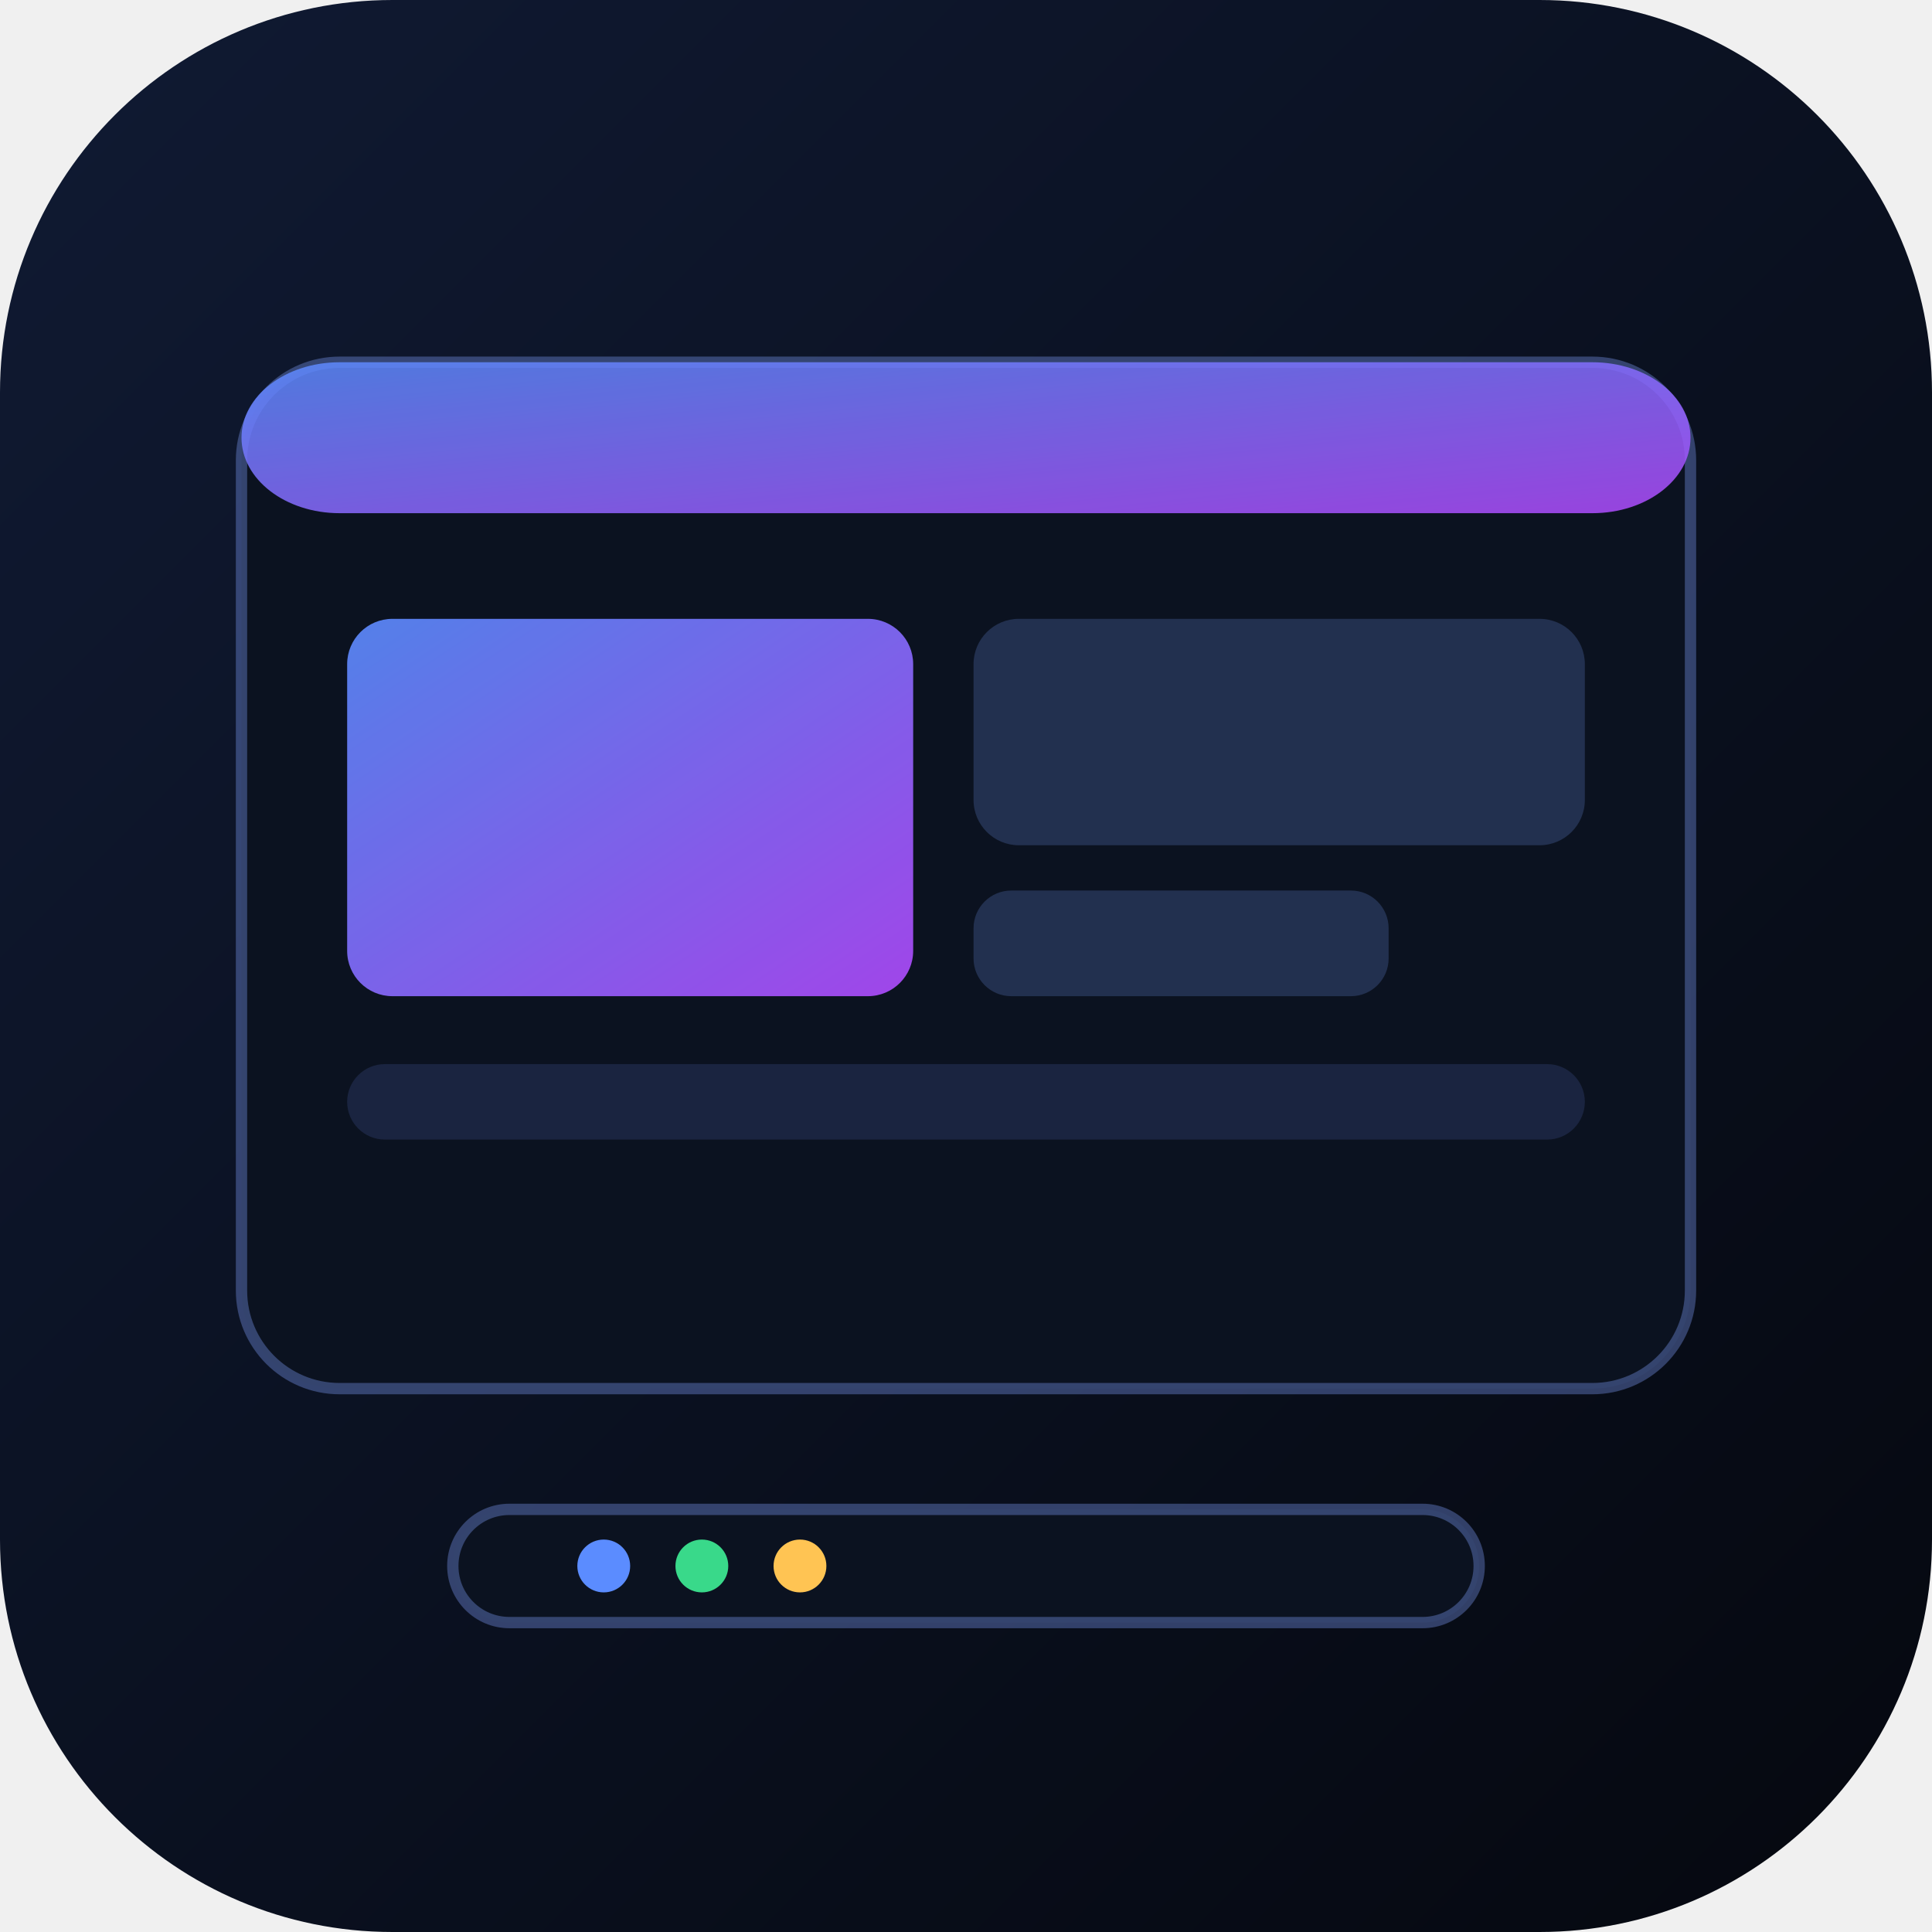
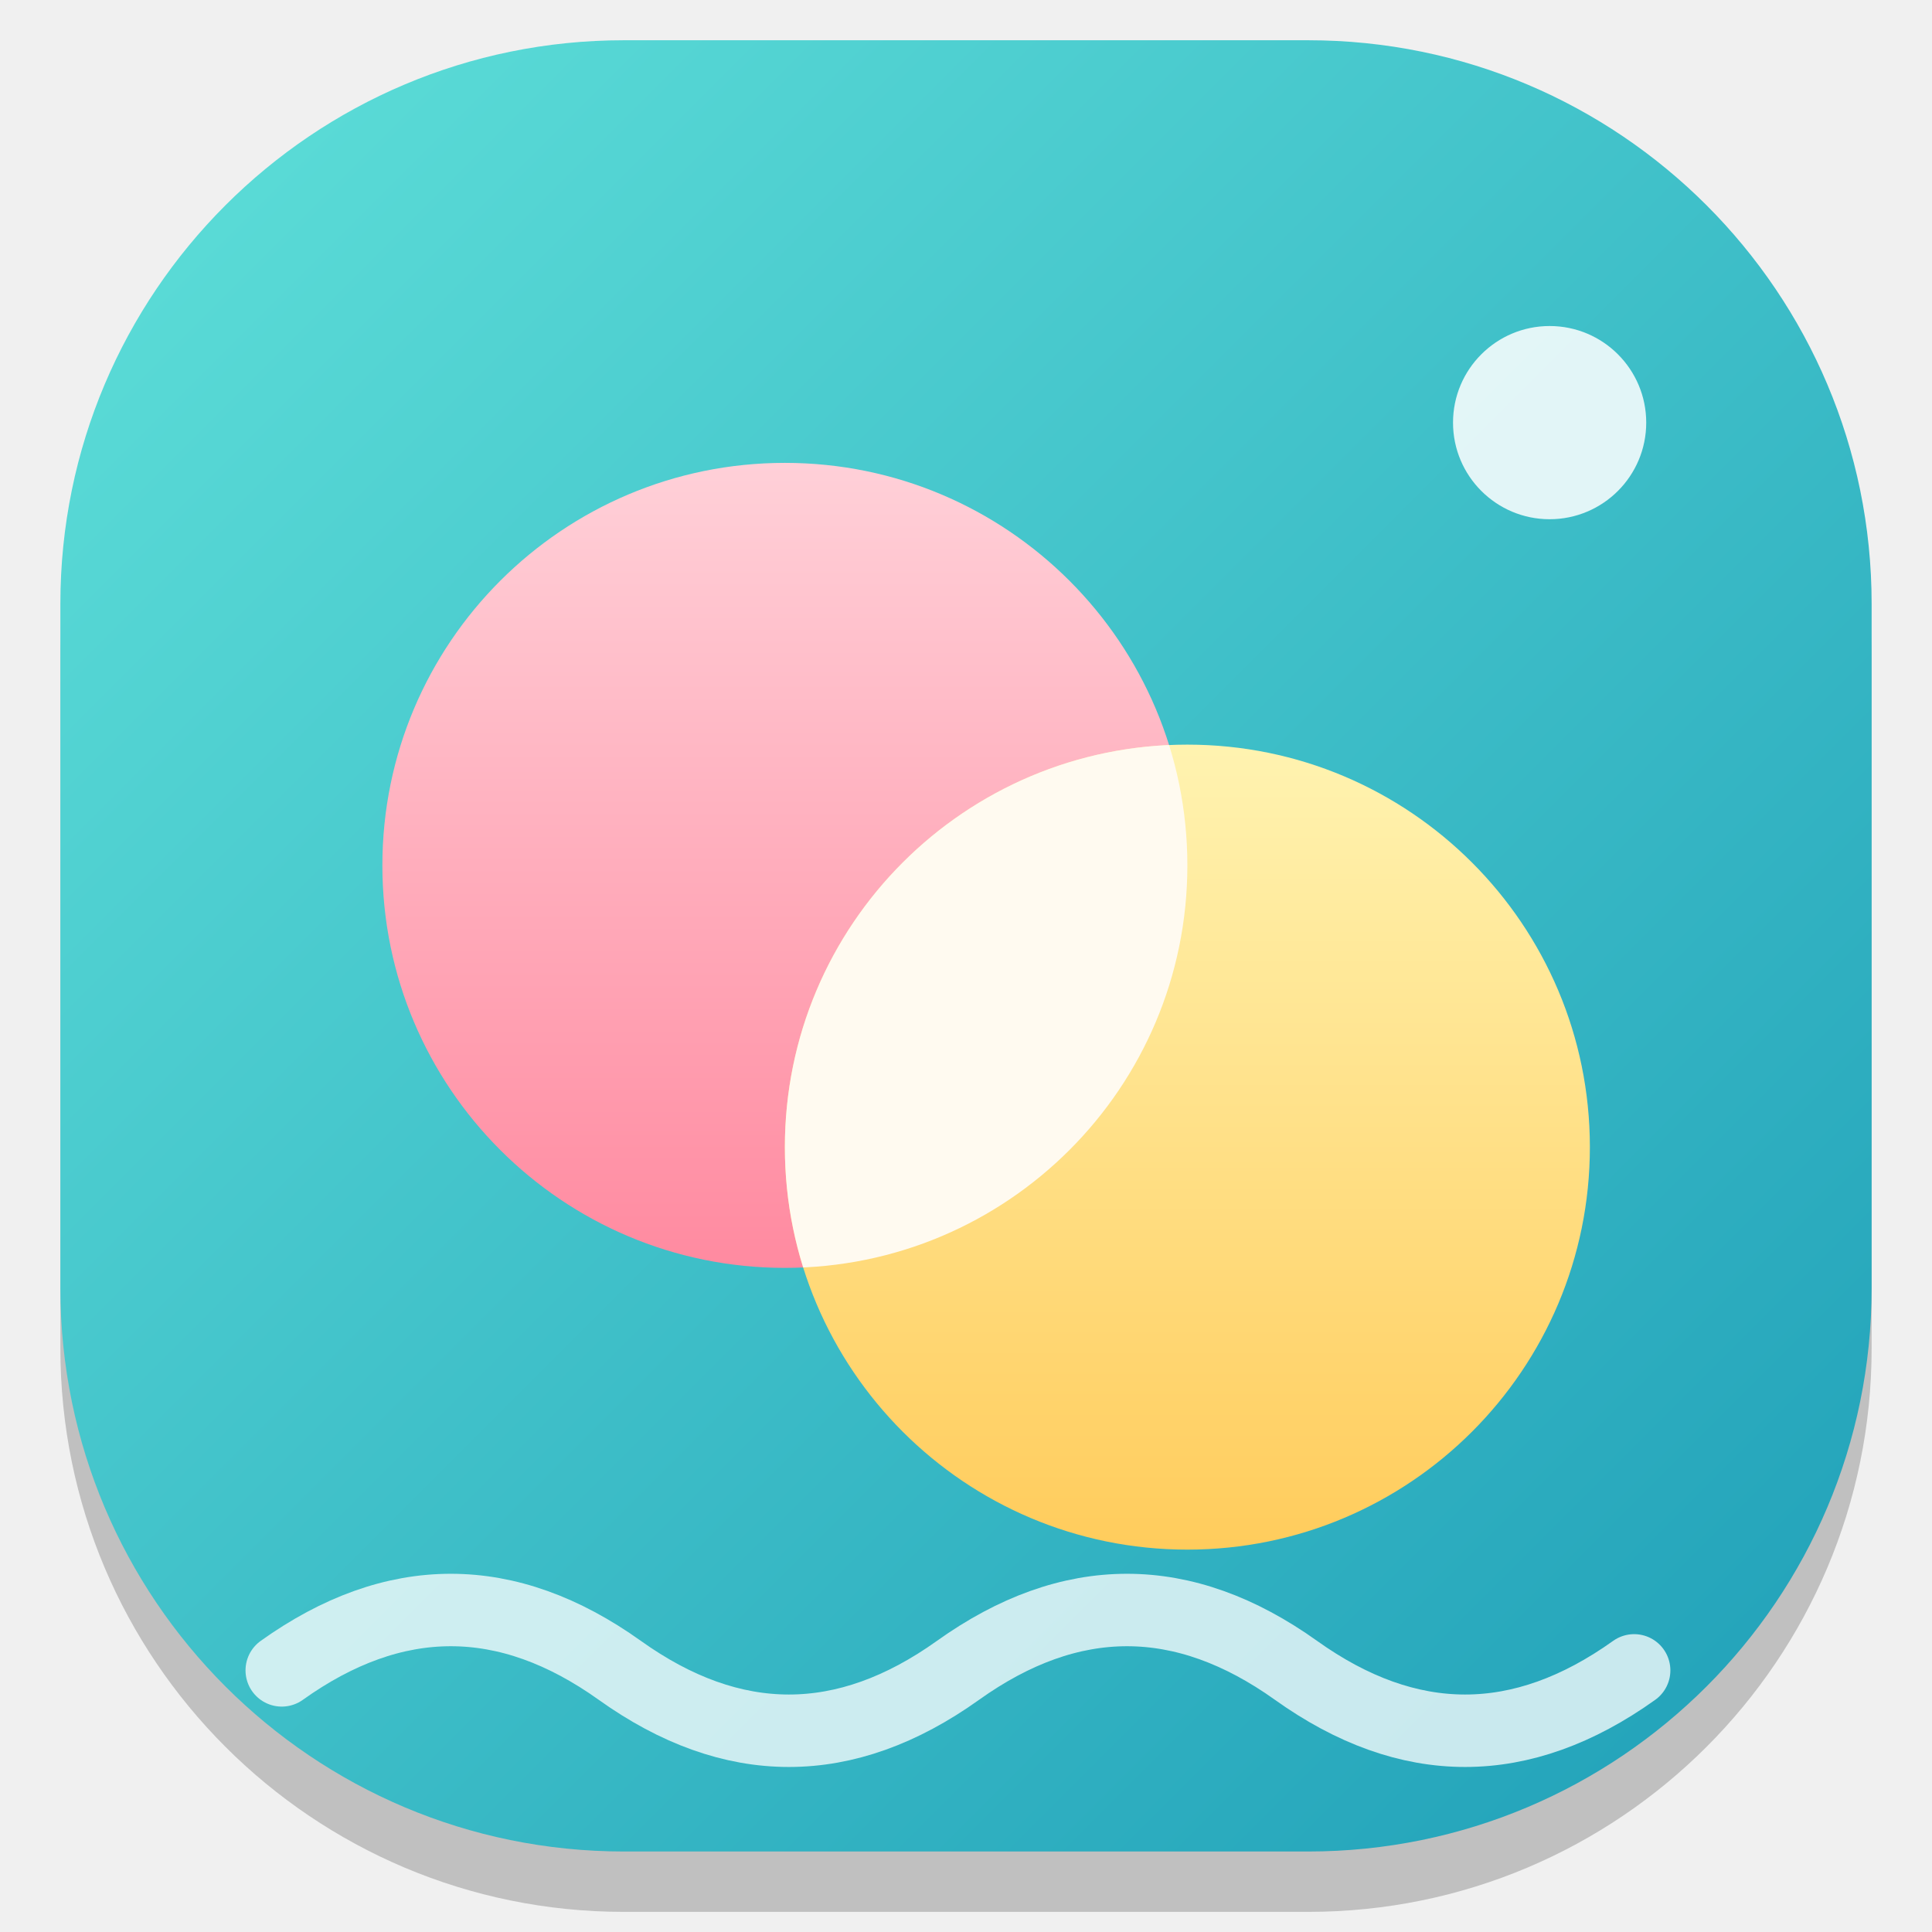
- <svg xmlns="http://www.w3.org/2000/svg" viewBox="0 0 512 512" width="512" height="512">
+ <svg xmlns="http://www.w3.org/2000/svg" viewBox="0 0 48 48" width="512" height="512">
  <defs>
-     <linearGradient id="bg" x1="0" y1="0" x2="1" y2="1">
-       <stop offset="0" stop-color="#101a33" />
-       <stop offset="1" stop-color="#05080f" />
+     <linearGradient id="t" x1="0" y1="0" x2="1" y2="1">
+       <stop offset="0" stop-color="#5fe0d9" />
+       <stop offset="1" stop-color="#1f9fb8" />
    </linearGradient>
-     <linearGradient id="accent" x1="0" y1="0" x2="1" y2="1">
-       <stop offset="0" stop-color="#5b8cff" />
-       <stop offset="1" stop-color="#b14bff" />
+     <linearGradient id="s" x1="0" y1="0" x2="0" y2="1">
+       <stop offset="0" stop-color="#ffd0d8" />
+       <stop offset="1" stop-color="#ff8aa0" />
    </linearGradient>
+     <linearGradient id="m" x1="0" y1="0" x2="0" y2="1">
+       <stop offset="0" stop-color="#fff3b0" />
+       <stop offset="1" stop-color="#ffcc5c" />
+     </linearGradient>
+     <clipPath id="c">
+       <circle cx="29.5" cy="28.5" r="10" />
+     </clipPath>
  </defs>
-   <rect width="512" height="512" rx="104" fill="url(#bg)" />
-   <rect x="64" y="96" width="384" height="272" rx="26" fill="#0b1220" stroke="rgba(130,160,255,.35)" stroke-width="3" />
-   <rect x="64" y="96" width="384" height="40" rx="26" fill="url(#accent)" opacity=".85" />
-   <rect x="64" y="120" width="384" height="16" fill="#0b1220" opacity=".0" />
-   <rect x="92" y="164" width="150" height="100" rx="12" fill="url(#accent)" opacity=".9" />
-   <rect x="258" y="164" width="162" height="60" rx="12" fill="#22304f" />
-   <rect x="258" y="236" width="110" height="28" rx="10" fill="#22304f" />
-   <rect x="92" y="282" width="328" height="20" rx="10" fill="#1a2440" />
-   <rect x="120" y="400" width="272" height="30" rx="15" fill="#0b1220" stroke="rgba(130,160,255,.35)" stroke-width="3" />
-   <circle cx="160" cy="415" r="7" fill="#5b8cff" />
-   <circle cx="186" cy="415" r="7" fill="#39d98a" />
-   <circle cx="212" cy="415" r="7" fill="#ffc453" />
+   <rect x="1.5" y="2.5" width="45" height="45" rx="14" fill="#000" opacity=".2" />
+   <rect x="1.5" y="1" width="45" height="45" rx="14" fill="url(#t)" />
+   <circle cx="19.5" cy="21.5" r="10" fill="url(#s)" />
+   <circle cx="29.5" cy="28.5" r="10" fill="url(#m)" />
+   <circle cx="19.5" cy="21.5" r="10" fill="#fffaf0" clip-path="url(#c)" />
+   <path d="M7 41.5q4.2-3 8.4 0t8.4 0 8.4 0 8.4 0" fill="none" stroke="#fff" stroke-opacity=".75" stroke-width="1.8" stroke-linecap="round" />
+   <circle cx="38.5" cy="10.5" r="2.4" fill="#fff" opacity=".85" />
</svg>
